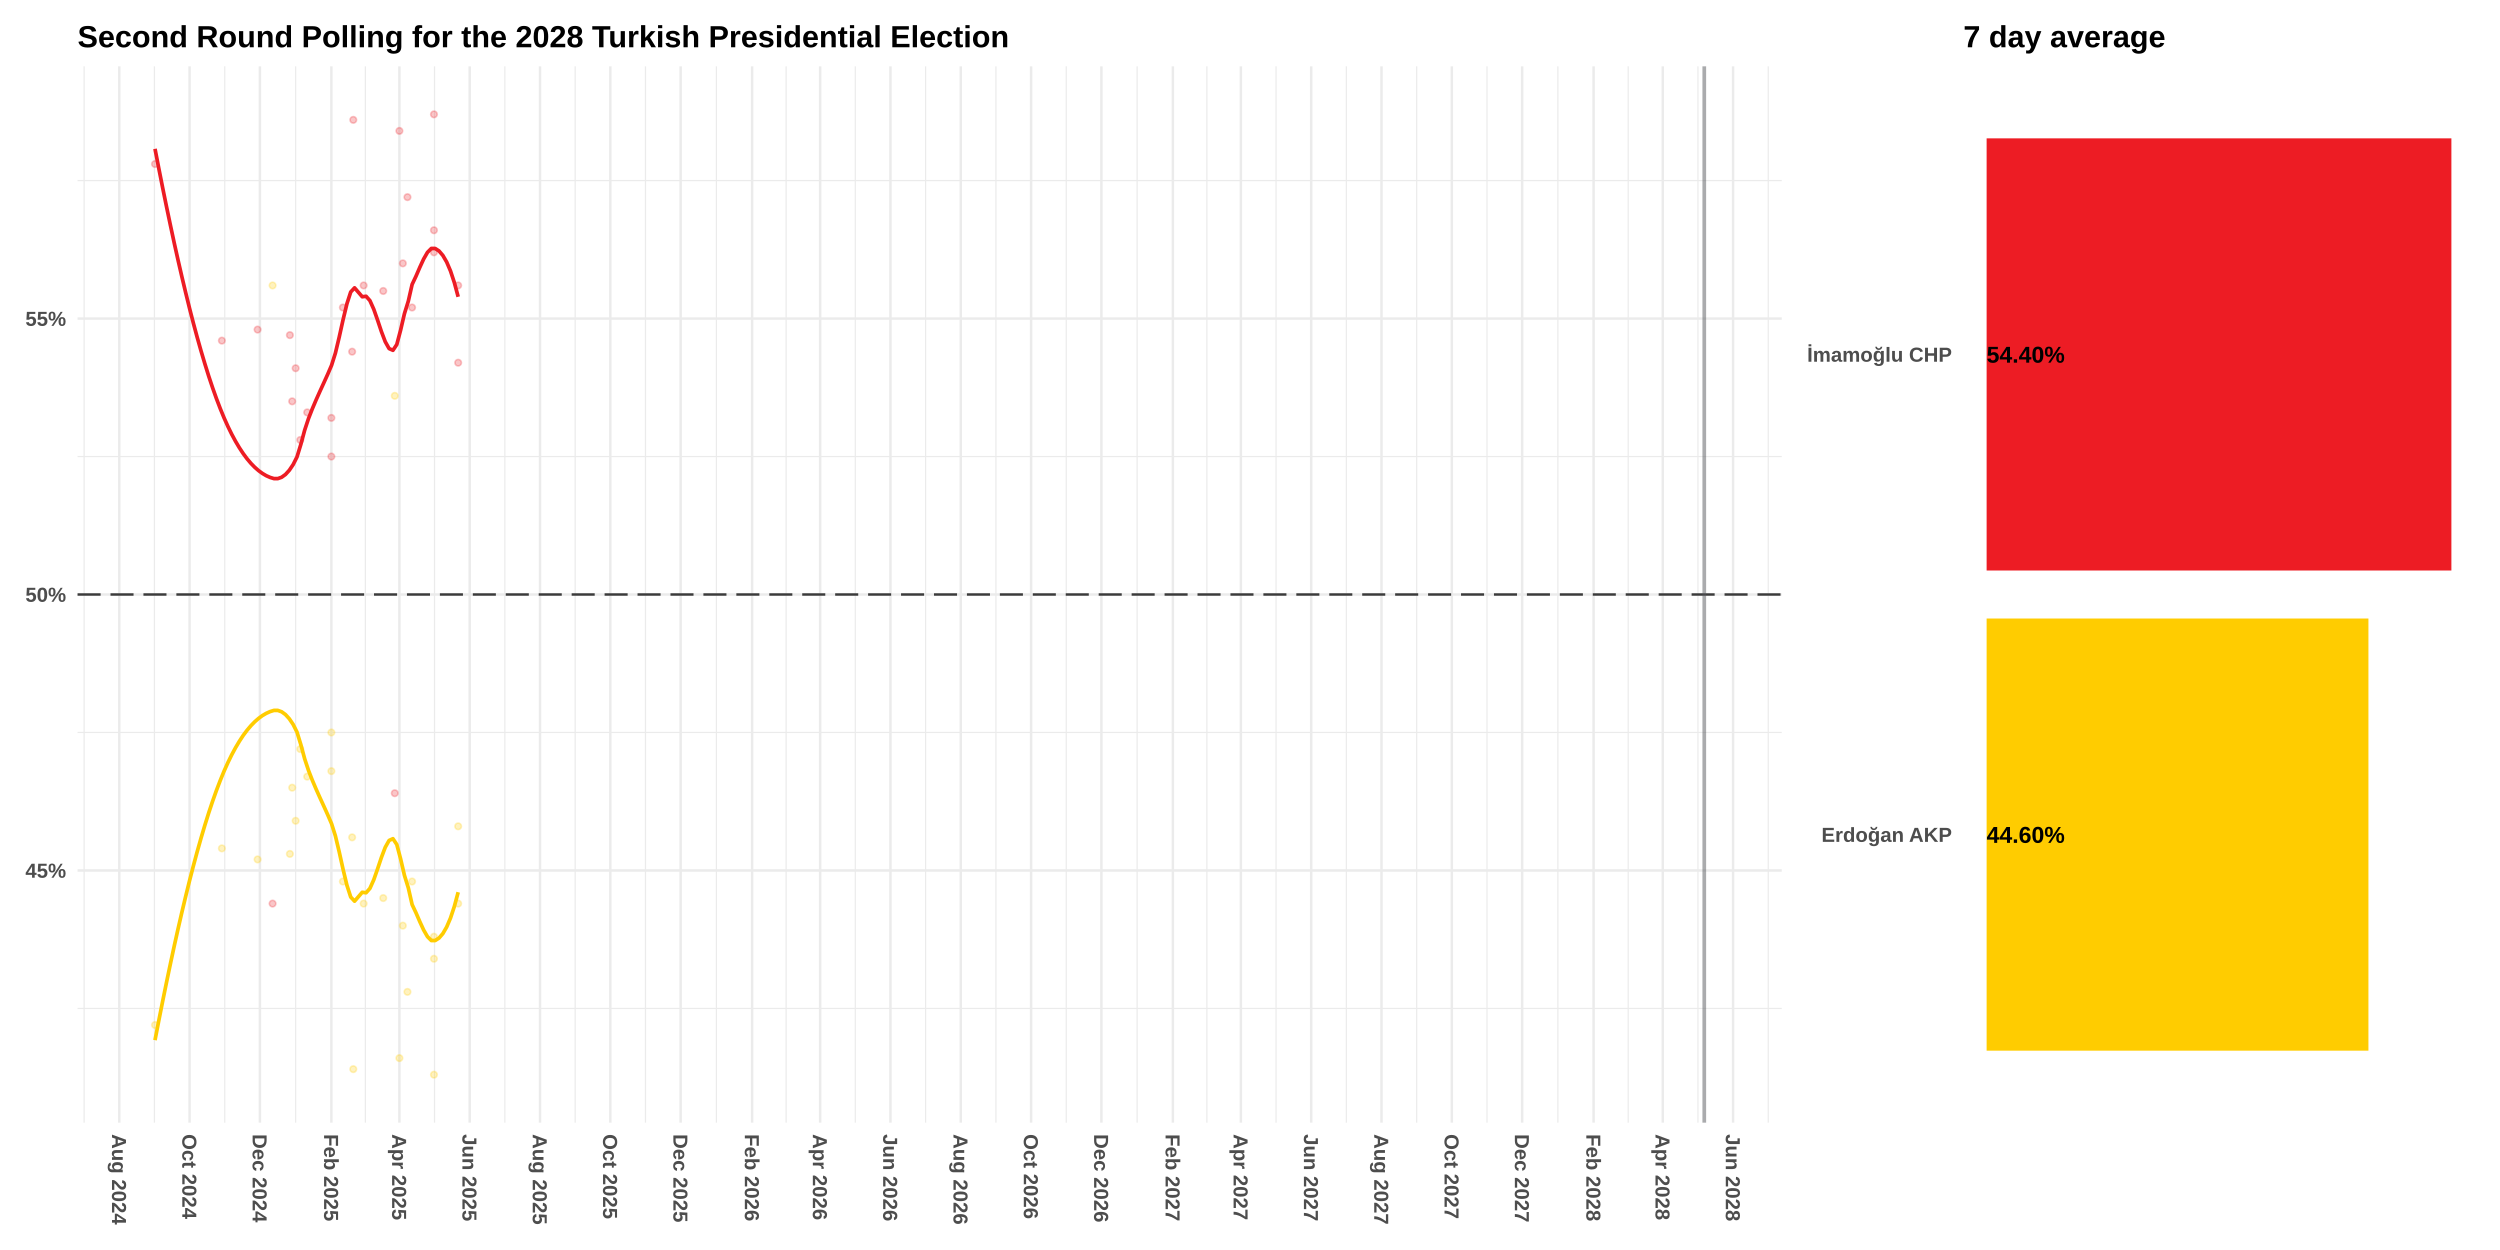
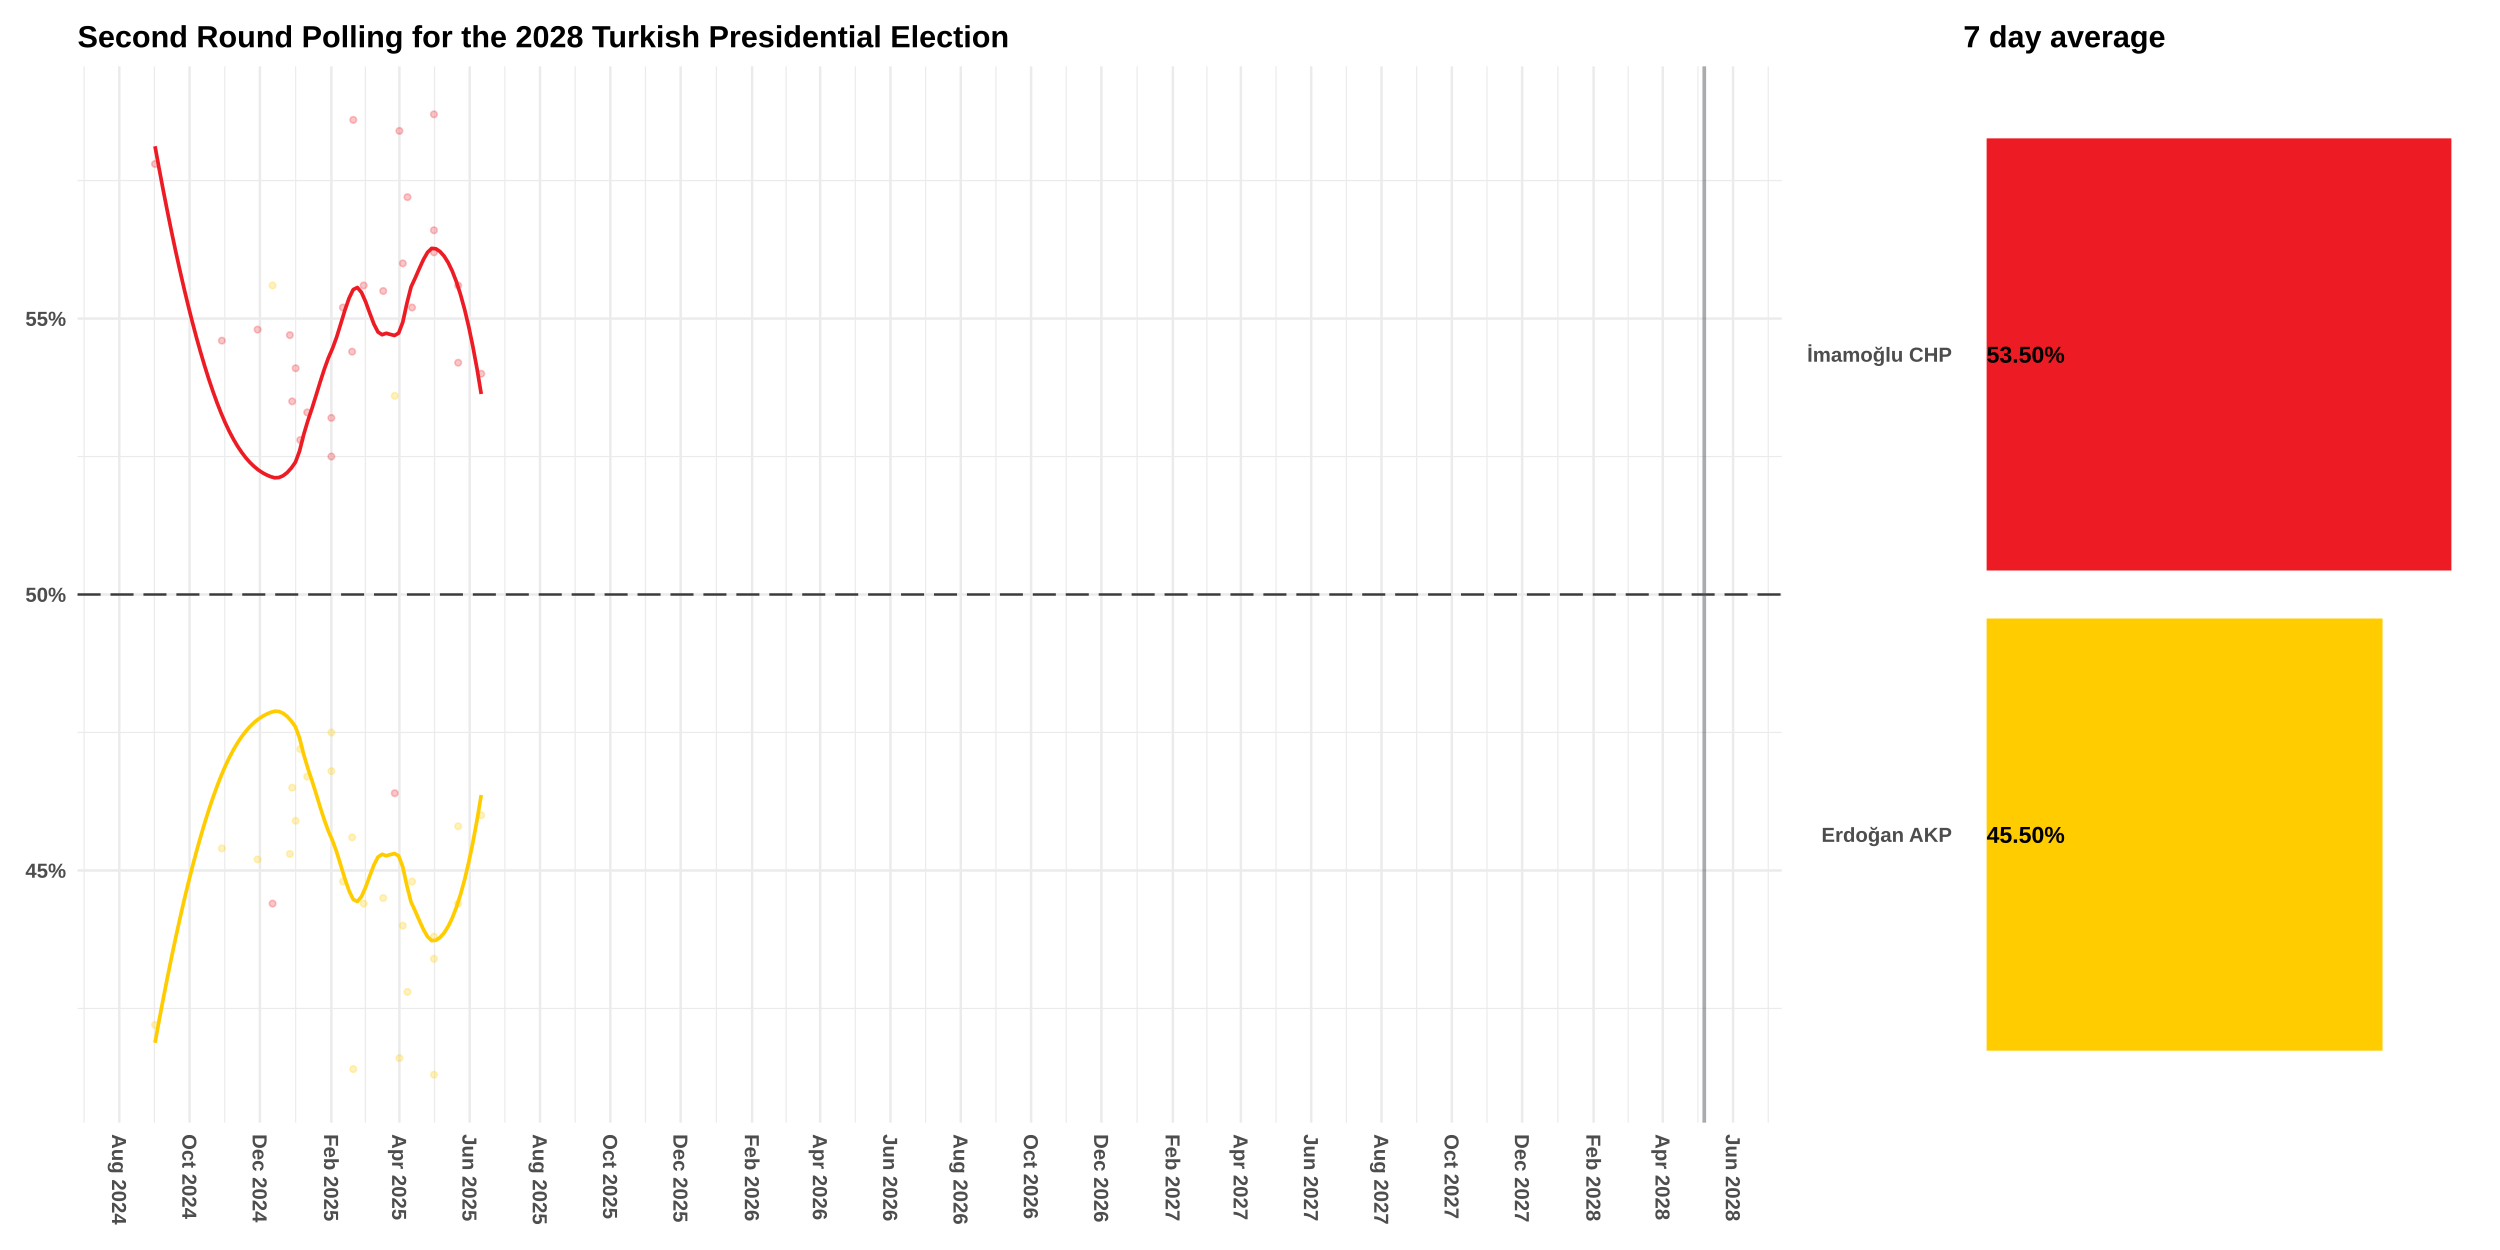
<svg xmlns="http://www.w3.org/2000/svg" width="1080.00pt" height="540.00pt" viewBox="0 0 1080.00 540.00">
  <g class="svglite">
    <defs>
      <style type="text/css">
    line, polyline, polygon, path, rect, circle {
      fill: none;
      stroke: #000000;
      stroke-linecap: round;
      stroke-linejoin: round;
      stroke-miterlimit: 10.00;
    }
    text {
      white-space: pre;
    }
    g.glyphgroup path {
      fill: inherit;
      stroke: none;
    }
  </style>
    </defs>
    <rect width="100%" height="100%" style="stroke: none; fill: #FFFFFF;" />
    <defs>
      <clipPath id="cpMC4wMHwxMDgwLjAwfDAuMDB8NTQwLjAw">
        <rect x="0.00" y="0.00" width="1080.00" height="540.00" />
      </clipPath>
    </defs>
    <g clip-path="url(#cpMC4wMHwxMDgwLjAwfDAuMDB8NTQwLjAw)">
      <rect x="0.00" y="0.00" width="1080.00" height="540.00" style="stroke-width: 1.07; stroke: #FFFFFF; fill: #FFFFFF;" />
    </g>
    <defs>
      <clipPath id="cpMzMuNTB8MTA2OS4wNHwyOC42Nnw0ODUuMDA=">
        <rect x="33.50" y="28.66" width="1035.54" height="456.34" />
      </clipPath>
    </defs>
    <g clip-path="url(#cpMzMuNTB8MTA2OS4wNHwyOC42Nnw0ODUuMDA=)">
</g>
    <g clip-path="url(#cpMC4wMHwxMDgwLjAwfDAuMDB8NTQwLjAw)">
</g>
    <defs>
      <clipPath id="cpNS40OHw3NzUuMTl8NS40OHw1MzQuNTI=">
        <rect x="5.48" y="5.48" width="769.71" height="529.04" />
      </clipPath>
    </defs>
    <g clip-path="url(#cpNS40OHw3NzUuMTl8NS40OHw1MzQuNTI=)">
      <rect x="5.48" y="5.48" width="769.71" height="529.04" style="stroke-width: 1.07; stroke: #FFFFFF; fill: #FFFFFF;" />
    </g>
    <g clip-path="url(#cpMC4wMHwxMDgwLjAwfDAuMDB8NTQwLjAw)">
</g>
    <defs>
      <clipPath id="cpNzc1LjE5fDEwNzQuNTJ8NS40OHw1MzQuNTI=">
        <rect x="775.19" y="5.48" width="299.33" height="529.04" />
      </clipPath>
    </defs>
    <g clip-path="url(#cpNzc1LjE5fDEwNzQuNTJ8NS40OHw1MzQuNTI=)">
      <rect x="775.19" y="5.48" width="299.33" height="529.04" style="stroke-width: 1.07; stroke: #FFFFFF; fill: #FFFFFF;" />
    </g>
    <g clip-path="url(#cpMC4wMHwxMDgwLjAwfDAuMDB8NTQwLjAw)">
</g>
    <defs>
      <clipPath id="cpMzMuNTB8NzY5LjcxfDI4LjY2fDQ4NS4wMA==">
        <rect x="33.50" y="28.66" width="736.21" height="456.34" />
      </clipPath>
    </defs>
    <g clip-path="url(#cpMzMuNTB8NzY5LjcxfDI4LjY2fDQ4NS4wMA==)">
      <rect x="33.50" y="28.66" width="736.21" height="456.34" style="stroke-width: 1.07; stroke: #FFFFFF; fill: #FFFFFF;" />
      <polyline points="33.50,435.65 769.71,435.65 " style="stroke-width: 0.53; stroke: #EBEBEB; stroke-linecap: butt;" />
      <polyline points="33.50,316.43 769.71,316.43 " style="stroke-width: 0.53; stroke: #EBEBEB; stroke-linecap: butt;" />
      <polyline points="33.50,197.22 769.71,197.22 " style="stroke-width: 0.53; stroke: #EBEBEB; stroke-linecap: butt;" />
      <polyline points="33.50,78.01 769.71,78.01 " style="stroke-width: 0.53; stroke: #EBEBEB; stroke-linecap: butt;" />
      <polyline points="36.34,485.00 36.34,28.66 " style="stroke-width: 0.53; stroke: #EBEBEB; stroke-linecap: butt;" />
      <polyline points="66.71,485.00 66.71,28.66 " style="stroke-width: 0.53; stroke: #EBEBEB; stroke-linecap: butt;" />
      <polyline points="97.09,485.00 97.09,28.66 " style="stroke-width: 0.53; stroke: #EBEBEB; stroke-linecap: butt;" />
      <polyline points="127.72,485.00 127.72,28.66 " style="stroke-width: 0.53; stroke: #EBEBEB; stroke-linecap: butt;" />
      <polyline points="157.84,485.00 157.84,28.66 " style="stroke-width: 0.53; stroke: #EBEBEB; stroke-linecap: butt;" />
      <polyline points="187.72,485.00 187.72,28.66 " style="stroke-width: 0.53; stroke: #EBEBEB; stroke-linecap: butt;" />
      <polyline points="218.10,485.00 218.10,28.66 " style="stroke-width: 0.53; stroke: #EBEBEB; stroke-linecap: butt;" />
      <polyline points="248.48,485.00 248.48,28.66 " style="stroke-width: 0.53; stroke: #EBEBEB; stroke-linecap: butt;" />
      <polyline points="278.85,485.00 278.85,28.66 " style="stroke-width: 0.53; stroke: #EBEBEB; stroke-linecap: butt;" />
      <polyline points="309.48,485.00 309.48,28.66 " style="stroke-width: 0.53; stroke: #EBEBEB; stroke-linecap: butt;" />
      <polyline points="339.61,485.00 339.61,28.66 " style="stroke-width: 0.53; stroke: #EBEBEB; stroke-linecap: butt;" />
      <polyline points="369.49,485.00 369.49,28.66 " style="stroke-width: 0.53; stroke: #EBEBEB; stroke-linecap: butt;" />
      <polyline points="399.86,485.00 399.86,28.66 " style="stroke-width: 0.53; stroke: #EBEBEB; stroke-linecap: butt;" />
      <polyline points="430.24,485.00 430.24,28.66 " style="stroke-width: 0.53; stroke: #EBEBEB; stroke-linecap: butt;" />
      <polyline points="460.62,485.00 460.62,28.66 " style="stroke-width: 0.53; stroke: #EBEBEB; stroke-linecap: butt;" />
      <polyline points="491.24,485.00 491.24,28.66 " style="stroke-width: 0.53; stroke: #EBEBEB; stroke-linecap: butt;" />
      <polyline points="521.37,485.00 521.37,28.66 " style="stroke-width: 0.53; stroke: #EBEBEB; stroke-linecap: butt;" />
      <polyline points="551.25,485.00 551.25,28.66 " style="stroke-width: 0.53; stroke: #EBEBEB; stroke-linecap: butt;" />
      <polyline points="581.62,485.00 581.62,28.66 " style="stroke-width: 0.53; stroke: #EBEBEB; stroke-linecap: butt;" />
      <polyline points="612.00,485.00 612.00,28.66 " style="stroke-width: 0.53; stroke: #EBEBEB; stroke-linecap: butt;" />
      <polyline points="642.38,485.00 642.38,28.66 " style="stroke-width: 0.53; stroke: #EBEBEB; stroke-linecap: butt;" />
      <polyline points="673.00,485.00 673.00,28.66 " style="stroke-width: 0.53; stroke: #EBEBEB; stroke-linecap: butt;" />
      <polyline points="703.38,485.00 703.38,28.66 " style="stroke-width: 0.53; stroke: #EBEBEB; stroke-linecap: butt;" />
      <polyline points="733.51,485.00 733.51,28.66 " style="stroke-width: 0.53; stroke: #EBEBEB; stroke-linecap: butt;" />
      <polyline points="763.88,485.00 763.88,28.66 " style="stroke-width: 0.53; stroke: #EBEBEB; stroke-linecap: butt;" />
      <polyline points="33.50,376.04 769.71,376.04 " style="stroke-width: 1.07; stroke: #EBEBEB; stroke-linecap: butt;" />
      <polyline points="33.50,256.83 769.71,256.83 " style="stroke-width: 1.07; stroke: #EBEBEB; stroke-linecap: butt;" />
      <polyline points="33.50,137.62 769.71,137.62 " style="stroke-width: 1.07; stroke: #EBEBEB; stroke-linecap: butt;" />
      <polyline points="51.53,485.00 51.53,28.66 " style="stroke-width: 1.07; stroke: #EBEBEB; stroke-linecap: butt;" />
      <polyline points="81.90,485.00 81.90,28.66 " style="stroke-width: 1.07; stroke: #EBEBEB; stroke-linecap: butt;" />
      <polyline points="112.28,485.00 112.28,28.66 " style="stroke-width: 1.07; stroke: #EBEBEB; stroke-linecap: butt;" />
      <polyline points="143.15,485.00 143.15,28.66 " style="stroke-width: 1.07; stroke: #EBEBEB; stroke-linecap: butt;" />
      <polyline points="172.54,485.00 172.54,28.66 " style="stroke-width: 1.07; stroke: #EBEBEB; stroke-linecap: butt;" />
      <polyline points="202.91,485.00 202.91,28.66 " style="stroke-width: 1.07; stroke: #EBEBEB; stroke-linecap: butt;" />
      <polyline points="233.29,485.00 233.29,28.66 " style="stroke-width: 1.07; stroke: #EBEBEB; stroke-linecap: butt;" />
      <polyline points="263.66,485.00 263.66,28.66 " style="stroke-width: 1.07; stroke: #EBEBEB; stroke-linecap: butt;" />
      <polyline points="294.04,485.00 294.04,28.66 " style="stroke-width: 1.07; stroke: #EBEBEB; stroke-linecap: butt;" />
      <polyline points="324.92,485.00 324.92,28.66 " style="stroke-width: 1.07; stroke: #EBEBEB; stroke-linecap: butt;" />
      <polyline points="354.30,485.00 354.30,28.66 " style="stroke-width: 1.07; stroke: #EBEBEB; stroke-linecap: butt;" />
      <polyline points="384.67,485.00 384.67,28.66 " style="stroke-width: 1.07; stroke: #EBEBEB; stroke-linecap: butt;" />
      <polyline points="415.05,485.00 415.05,28.66 " style="stroke-width: 1.07; stroke: #EBEBEB; stroke-linecap: butt;" />
      <polyline points="445.43,485.00 445.43,28.66 " style="stroke-width: 1.07; stroke: #EBEBEB; stroke-linecap: butt;" />
      <polyline points="475.80,485.00 475.80,28.66 " style="stroke-width: 1.07; stroke: #EBEBEB; stroke-linecap: butt;" />
      <polyline points="506.68,485.00 506.68,28.66 " style="stroke-width: 1.07; stroke: #EBEBEB; stroke-linecap: butt;" />
      <polyline points="536.06,485.00 536.06,28.66 " style="stroke-width: 1.07; stroke: #EBEBEB; stroke-linecap: butt;" />
      <polyline points="566.44,485.00 566.44,28.66 " style="stroke-width: 1.07; stroke: #EBEBEB; stroke-linecap: butt;" />
      <polyline points="596.81,485.00 596.81,28.66 " style="stroke-width: 1.07; stroke: #EBEBEB; stroke-linecap: butt;" />
      <polyline points="627.19,485.00 627.19,28.66 " style="stroke-width: 1.07; stroke: #EBEBEB; stroke-linecap: butt;" />
      <polyline points="657.57,485.00 657.57,28.66 " style="stroke-width: 1.07; stroke: #EBEBEB; stroke-linecap: butt;" />
      <polyline points="688.44,485.00 688.44,28.66 " style="stroke-width: 1.07; stroke: #EBEBEB; stroke-linecap: butt;" />
      <polyline points="718.32,485.00 718.32,28.66 " style="stroke-width: 1.07; stroke: #EBEBEB; stroke-linecap: butt;" />
      <polyline points="748.69,485.00 748.69,28.66 " style="stroke-width: 1.07; stroke: #EBEBEB; stroke-linecap: butt;" />
      <line x1="33.50" y1="256.83" x2="769.71" y2="256.83" style="stroke-width: 1.07; stroke: #000000; stroke-opacity: 0.75; stroke-dasharray: 9.96,4.27; stroke-linecap: butt;" />
+       <circle cx="207.89" cy="161.46" r="1.42" style="stroke-width: 0.71; stroke: #ED1C24; stroke-opacity: 0.25; fill: #ED1C24; fill-opacity: 0.25;" />
      <circle cx="197.93" cy="123.31" r="1.42" style="stroke-width: 0.71; stroke: #ED1C24; stroke-opacity: 0.25; fill: #ED1C24; fill-opacity: 0.25;" />
      <circle cx="197.93" cy="156.69" r="1.42" style="stroke-width: 0.71; stroke: #ED1C24; stroke-opacity: 0.25; fill: #ED1C24; fill-opacity: 0.25;" />
      <circle cx="187.47" cy="49.40" r="1.42" style="stroke-width: 0.71; stroke: #ED1C24; stroke-opacity: 0.25; fill: #ED1C24; fill-opacity: 0.25;" />
      <circle cx="187.47" cy="109.01" r="1.42" style="stroke-width: 0.71; stroke: #ED1C24; stroke-opacity: 0.25; fill: #ED1C24; fill-opacity: 0.25;" />
      <circle cx="187.47" cy="99.47" r="1.42" style="stroke-width: 0.71; stroke: #ED1C24; stroke-opacity: 0.25; fill: #ED1C24; fill-opacity: 0.25;" />
      <circle cx="178.01" cy="132.85" r="1.42" style="stroke-width: 0.71; stroke: #ED1C24; stroke-opacity: 0.25; fill: #ED1C24; fill-opacity: 0.25;" />
      <circle cx="176.02" cy="85.16" r="1.42" style="stroke-width: 0.71; stroke: #ED1C24; stroke-opacity: 0.25; fill: #ED1C24; fill-opacity: 0.25;" />
      <circle cx="174.03" cy="113.77" r="1.42" style="stroke-width: 0.71; stroke: #ED1C24; stroke-opacity: 0.25; fill: #ED1C24; fill-opacity: 0.25;" />
      <circle cx="172.54" cy="56.55" r="1.42" style="stroke-width: 0.71; stroke: #ED1C24; stroke-opacity: 0.25; fill: #ED1C24; fill-opacity: 0.25;" />
      <circle cx="170.54" cy="342.66" r="1.42" style="stroke-width: 0.71; stroke: #ED1C24; stroke-opacity: 0.25; fill: #ED1C24; fill-opacity: 0.25;" />
      <circle cx="165.56" cy="125.70" r="1.42" style="stroke-width: 0.71; stroke: #ED1C24; stroke-opacity: 0.25; fill: #ED1C24; fill-opacity: 0.25;" />
      <circle cx="157.10" cy="123.31" r="1.42" style="stroke-width: 0.71; stroke: #ED1C24; stroke-opacity: 0.25; fill: #ED1C24; fill-opacity: 0.25;" />
      <circle cx="152.62" cy="51.78" r="1.42" style="stroke-width: 0.71; stroke: #ED1C24; stroke-opacity: 0.25; fill: #ED1C24; fill-opacity: 0.25;" />
      <circle cx="152.12" cy="151.92" r="1.42" style="stroke-width: 0.71; stroke: #ED1C24; stroke-opacity: 0.25; fill: #ED1C24; fill-opacity: 0.25;" />
      <circle cx="148.13" cy="132.85" r="1.42" style="stroke-width: 0.71; stroke: #ED1C24; stroke-opacity: 0.25; fill: #ED1C24; fill-opacity: 0.25;" />
      <circle cx="143.15" cy="197.22" r="1.42" style="stroke-width: 0.71; stroke: #ED1C24; stroke-opacity: 0.25; fill: #ED1C24; fill-opacity: 0.25;" />
      <circle cx="143.15" cy="180.53" r="1.42" style="stroke-width: 0.71; stroke: #ED1C24; stroke-opacity: 0.25; fill: #ED1C24; fill-opacity: 0.25;" />
      <circle cx="132.70" cy="178.15" r="1.42" style="stroke-width: 0.71; stroke: #ED1C24; stroke-opacity: 0.25; fill: #ED1C24; fill-opacity: 0.25;" />
      <circle cx="129.71" cy="190.07" r="1.42" style="stroke-width: 0.71; stroke: #ED1C24; stroke-opacity: 0.25; fill: #ED1C24; fill-opacity: 0.25;" />
      <circle cx="127.72" cy="159.07" r="1.42" style="stroke-width: 0.71; stroke: #ED1C24; stroke-opacity: 0.25; fill: #ED1C24; fill-opacity: 0.25;" />
      <circle cx="126.22" cy="173.38" r="1.42" style="stroke-width: 0.71; stroke: #ED1C24; stroke-opacity: 0.25; fill: #ED1C24; fill-opacity: 0.25;" />
      <circle cx="125.23" cy="144.77" r="1.42" style="stroke-width: 0.71; stroke: #ED1C24; stroke-opacity: 0.25; fill: #ED1C24; fill-opacity: 0.25;" />
      <circle cx="117.76" cy="390.35" r="1.42" style="stroke-width: 0.71; stroke: #ED1C24; stroke-opacity: 0.25; fill: #ED1C24; fill-opacity: 0.25;" />
      <circle cx="111.28" cy="142.38" r="1.42" style="stroke-width: 0.71; stroke: #ED1C24; stroke-opacity: 0.25; fill: #ED1C24; fill-opacity: 0.25;" />
      <circle cx="95.85" cy="147.15" r="1.42" style="stroke-width: 0.71; stroke: #ED1C24; stroke-opacity: 0.25; fill: #ED1C24; fill-opacity: 0.25;" />
      <circle cx="66.96" cy="70.86" r="1.42" style="stroke-width: 0.71; stroke: #ED1C24; stroke-opacity: 0.25; fill: #ED1C24; fill-opacity: 0.25;" />
+       <circle cx="207.89" cy="352.20" r="1.42" style="stroke-width: 0.71; stroke: #FFCC00; stroke-opacity: 0.25; fill: #FFCC00; fill-opacity: 0.25;" />
      <circle cx="197.93" cy="390.35" r="1.42" style="stroke-width: 0.71; stroke: #FFCC00; stroke-opacity: 0.25; fill: #FFCC00; fill-opacity: 0.25;" />
      <circle cx="197.93" cy="356.97" r="1.42" style="stroke-width: 0.71; stroke: #FFCC00; stroke-opacity: 0.25; fill: #FFCC00; fill-opacity: 0.25;" />
      <circle cx="187.47" cy="464.26" r="1.42" style="stroke-width: 0.71; stroke: #FFCC00; stroke-opacity: 0.25; fill: #FFCC00; fill-opacity: 0.25;" />
      <circle cx="187.47" cy="404.65" r="1.42" style="stroke-width: 0.71; stroke: #FFCC00; stroke-opacity: 0.25; fill: #FFCC00; fill-opacity: 0.25;" />
      <circle cx="187.47" cy="414.19" r="1.42" style="stroke-width: 0.71; stroke: #FFCC00; stroke-opacity: 0.25; fill: #FFCC00; fill-opacity: 0.25;" />
      <circle cx="178.01" cy="380.81" r="1.42" style="stroke-width: 0.71; stroke: #FFCC00; stroke-opacity: 0.25; fill: #FFCC00; fill-opacity: 0.25;" />
      <circle cx="176.02" cy="428.49" r="1.42" style="stroke-width: 0.71; stroke: #FFCC00; stroke-opacity: 0.25; fill: #FFCC00; fill-opacity: 0.25;" />
      <circle cx="174.03" cy="399.88" r="1.42" style="stroke-width: 0.71; stroke: #FFCC00; stroke-opacity: 0.25; fill: #FFCC00; fill-opacity: 0.25;" />
      <circle cx="172.54" cy="457.10" r="1.42" style="stroke-width: 0.71; stroke: #FFCC00; stroke-opacity: 0.25; fill: #FFCC00; fill-opacity: 0.25;" />
      <circle cx="170.54" cy="171.00" r="1.42" style="stroke-width: 0.71; stroke: #FFCC00; stroke-opacity: 0.25; fill: #FFCC00; fill-opacity: 0.25;" />
      <circle cx="165.56" cy="387.96" r="1.42" style="stroke-width: 0.71; stroke: #FFCC00; stroke-opacity: 0.25; fill: #FFCC00; fill-opacity: 0.25;" />
      <circle cx="157.10" cy="390.35" r="1.42" style="stroke-width: 0.71; stroke: #FFCC00; stroke-opacity: 0.25; fill: #FFCC00; fill-opacity: 0.25;" />
      <circle cx="152.62" cy="461.87" r="1.42" style="stroke-width: 0.71; stroke: #FFCC00; stroke-opacity: 0.25; fill: #FFCC00; fill-opacity: 0.25;" />
      <circle cx="152.12" cy="361.74" r="1.42" style="stroke-width: 0.71; stroke: #FFCC00; stroke-opacity: 0.25; fill: #FFCC00; fill-opacity: 0.25;" />
      <circle cx="148.13" cy="380.81" r="1.42" style="stroke-width: 0.71; stroke: #FFCC00; stroke-opacity: 0.25; fill: #FFCC00; fill-opacity: 0.25;" />
      <circle cx="143.15" cy="316.43" r="1.42" style="stroke-width: 0.71; stroke: #FFCC00; stroke-opacity: 0.25; fill: #FFCC00; fill-opacity: 0.25;" />
      <circle cx="143.15" cy="333.12" r="1.42" style="stroke-width: 0.71; stroke: #FFCC00; stroke-opacity: 0.25; fill: #FFCC00; fill-opacity: 0.25;" />
      <circle cx="132.70" cy="335.51" r="1.42" style="stroke-width: 0.71; stroke: #FFCC00; stroke-opacity: 0.25; fill: #FFCC00; fill-opacity: 0.25;" />
      <circle cx="129.71" cy="323.59" r="1.42" style="stroke-width: 0.71; stroke: #FFCC00; stroke-opacity: 0.25; fill: #FFCC00; fill-opacity: 0.25;" />
      <circle cx="127.72" cy="354.58" r="1.42" style="stroke-width: 0.71; stroke: #FFCC00; stroke-opacity: 0.25; fill: #FFCC00; fill-opacity: 0.25;" />
      <circle cx="126.22" cy="340.28" r="1.42" style="stroke-width: 0.71; stroke: #FFCC00; stroke-opacity: 0.25; fill: #FFCC00; fill-opacity: 0.25;" />
      <circle cx="125.23" cy="368.89" r="1.42" style="stroke-width: 0.71; stroke: #FFCC00; stroke-opacity: 0.25; fill: #FFCC00; fill-opacity: 0.25;" />
      <circle cx="117.76" cy="123.31" r="1.42" style="stroke-width: 0.71; stroke: #FFCC00; stroke-opacity: 0.25; fill: #FFCC00; fill-opacity: 0.25;" />
      <circle cx="111.28" cy="371.27" r="1.42" style="stroke-width: 0.71; stroke: #FFCC00; stroke-opacity: 0.25; fill: #FFCC00; fill-opacity: 0.25;" />
      <circle cx="95.85" cy="366.50" r="1.42" style="stroke-width: 0.71; stroke: #FFCC00; stroke-opacity: 0.25; fill: #FFCC00; fill-opacity: 0.25;" />
      <circle cx="66.96" cy="442.80" r="1.42" style="stroke-width: 0.71; stroke: #FFCC00; stroke-opacity: 0.25; fill: #FFCC00; fill-opacity: 0.25;" />
-       <polyline points="66.96,64.30 68.62,72.85 70.28,81.19 71.94,89.32 73.60,97.23 75.25,104.91 76.91,112.35 78.57,119.55 80.23,126.50 81.88,133.19 83.54,139.62 85.20,145.77 86.86,151.64 88.52,157.22 90.17,162.51 91.83,167.49 93.49,172.16 95.15,176.51 96.80,180.53 98.46,184.23 100.12,187.62 101.78,190.70 103.44,193.49 105.09,195.99 106.75,198.22 108.41,200.18 110.07,201.88 111.73,203.33 113.38,204.53 115.04,205.51 116.70,206.25 118.36,206.76 120.01,206.76 121.67,206.17 123.33,204.97 124.99,203.14 126.65,200.68 128.30,197.39 129.96,191.99 131.62,185.82 133.28,180.80 134.93,176.58 136.59,172.68 138.25,168.97 139.91,165.34 141.57,161.68 143.22,157.85 144.88,152.58 146.54,145.62 148.20,138.14 149.86,131.26 151.51,126.14 153.17,124.35 154.83,126.27 156.49,128.20 158.14,127.99 159.80,129.86 161.46,133.58 163.12,138.31 164.78,143.27 166.43,147.63 168.09,150.59 169.75,151.33 171.41,148.84 173.06,142.62 174.72,135.49 176.38,130.14 178.04,122.86 179.70,119.33 181.35,115.51 183.01,111.91 184.67,109.01 186.33,107.34 187.98,107.34 189.64,108.40 191.30,110.33 192.96,113.19 194.62,117.07 196.27,122.06 197.93,128.22 " style="stroke-width: 1.60; stroke: #ED1C24; stroke-linecap: butt;" />
-       <polyline points="66.96,449.35 68.62,440.81 70.28,432.47 71.94,424.34 73.60,416.43 75.25,408.75 76.91,401.31 78.57,394.10 80.23,387.15 81.88,380.46 83.54,374.04 85.20,367.88 86.86,362.01 88.52,356.43 90.17,351.15 91.83,346.17 93.49,341.50 95.15,337.15 96.80,333.13 98.46,329.43 100.12,326.04 101.78,322.96 103.44,320.17 105.09,317.66 106.75,315.44 108.41,313.48 110.07,311.78 111.73,310.33 113.38,309.12 115.04,308.15 116.70,307.40 118.36,306.89 120.01,306.89 121.67,307.49 123.33,308.69 124.99,310.52 126.65,312.98 128.30,316.27 129.96,321.67 131.62,327.83 133.28,332.85 134.93,337.08 136.59,340.98 138.25,344.69 139.91,348.31 141.57,351.98 143.22,355.81 144.88,361.08 146.54,368.03 148.20,375.52 149.86,382.40 151.51,387.52 153.17,389.31 154.83,387.38 156.49,385.46 158.14,385.67 159.80,383.79 161.46,380.08 163.12,375.34 164.78,370.39 166.43,366.03 168.09,363.07 169.75,362.32 171.41,364.82 173.06,371.04 174.72,378.17 176.38,383.51 178.04,390.80 179.70,394.32 181.35,398.14 183.01,401.75 184.67,404.64 186.33,406.31 187.98,406.32 189.64,405.25 191.30,403.33 192.96,400.47 194.62,396.59 196.27,391.60 197.93,385.43 " style="stroke-width: 1.60; stroke: #FFCC00; stroke-linecap: butt;" />
+       <polyline points="66.96,63.18 68.75,72.88 70.53,82.27 72.32,91.34 74.10,100.08 75.88,108.50 77.67,116.59 79.45,124.35 81.24,131.76 83.02,138.84 84.80,145.57 86.59,151.95 88.37,157.97 90.15,163.64 91.94,168.94 93.72,173.88 95.51,178.45 97.29,182.63 99.07,186.40 100.86,189.78 102.64,192.79 104.43,195.45 106.21,197.78 107.99,199.80 109.78,201.52 111.56,202.98 113.35,204.18 115.13,205.15 116.91,205.91 118.70,206.41 120.48,206.30 122.26,205.54 124.05,204.17 125.83,202.21 127.62,199.68 129.40,194.88 131.18,187.81 132.97,181.82 134.75,176.51 136.54,170.79 138.32,165.00 140.10,159.47 141.89,154.55 143.67,150.45 145.46,145.53 147.24,139.77 149.02,133.93 150.81,128.79 152.59,125.09 154.37,124.20 156.16,126.31 157.94,130.34 159.73,135.24 161.51,139.96 163.29,143.43 165.08,144.59 166.86,143.97 168.65,144.47 170.43,144.92 172.21,143.91 174.00,139.18 175.78,131.04 177.57,123.97 179.35,120.12 181.13,116.04 182.92,112.13 184.70,109.01 186.48,107.30 188.27,107.46 190.05,108.63 191.84,110.62 193.62,113.45 195.40,117.16 197.19,121.78 198.97,127.33 200.76,133.85 202.54,141.36 204.32,149.91 206.11,159.51 207.89,170.21 " style="stroke-width: 1.60; stroke: #ED1C24; stroke-linecap: butt;" />
+       <polyline points="66.96,450.48 68.75,440.78 70.53,431.39 72.32,422.32 74.10,413.57 75.88,405.15 77.67,397.07 79.45,389.31 81.24,381.89 83.02,374.82 84.80,368.09 86.59,361.71 88.37,355.69 90.15,350.02 91.94,344.72 93.72,339.78 95.51,335.21 97.29,331.02 99.07,327.25 100.86,323.87 102.64,320.86 104.43,318.20 106.21,315.88 107.99,313.86 109.78,312.14 111.56,310.68 113.35,309.48 115.13,308.51 116.91,307.75 118.70,307.25 120.48,307.36 122.26,308.11 124.05,309.48 125.83,311.45 127.62,313.97 129.40,318.78 131.18,325.85 132.97,331.84 134.75,337.15 136.54,342.86 138.32,348.66 140.10,354.18 141.89,359.10 143.67,363.21 145.46,368.13 147.24,373.89 149.02,379.72 150.81,384.87 152.59,388.56 154.37,389.45 156.16,387.35 157.94,383.32 159.73,378.41 161.51,373.70 163.29,370.23 165.08,369.06 166.86,369.69 168.65,369.18 170.43,368.73 172.21,369.75 174.00,374.47 175.78,382.62 177.57,389.68 179.35,393.54 181.13,397.62 182.92,401.53 184.70,404.65 186.48,406.36 188.27,406.20 190.05,405.03 191.84,403.04 193.62,400.21 195.40,396.50 197.19,391.88 198.97,386.33 200.76,379.81 202.54,372.29 204.32,363.75 206.11,354.14 207.89,343.45 " style="stroke-width: 1.60; stroke: #FFCC00; stroke-linecap: butt;" />
      <line x1="736.25" y1="485.00" x2="736.25" y2="28.66" style="stroke-width: 1.60; stroke: #56595C; stroke-opacity: 0.50; stroke-linecap: butt;" />
    </g>
    <g clip-path="url(#cpMC4wMHwxMDgwLjAwfDAuMDB8NTQwLjAw)">
      <text x="28.57" y="379.19" text-anchor="end" style="font-size: 8.80px; font-weight: bold;fill: #4D4D4D; font-family: &quot;Arial&quot;;" textLength="17.61px" lengthAdjust="spacingAndGlyphs">45%</text>
      <text x="28.57" y="259.98" text-anchor="end" style="font-size: 8.80px; font-weight: bold;fill: #4D4D4D; font-family: &quot;Arial&quot;;" textLength="17.61px" lengthAdjust="spacingAndGlyphs">50%</text>
      <text x="28.57" y="140.77" text-anchor="end" style="font-size: 8.80px; font-weight: bold;fill: #4D4D4D; font-family: &quot;Arial&quot;;" textLength="17.61px" lengthAdjust="spacingAndGlyphs">55%</text>
      <text transform="translate(48.38,489.93) rotate(-270)" style="font-size: 8.80px; font-weight: bold;fill: #4D4D4D; font-family: &quot;Arial&quot;;" textLength="39.11px" lengthAdjust="spacingAndGlyphs">Aug 2024</text>
      <text transform="translate(78.75,489.93) rotate(-270)" style="font-size: 8.80px; font-weight: bold;fill: #4D4D4D; font-family: &quot;Arial&quot;;" textLength="36.66px" lengthAdjust="spacingAndGlyphs">Oct 2024</text>
      <text transform="translate(109.13,489.93) rotate(-270)" style="font-size: 8.80px; font-weight: bold;fill: #4D4D4D; font-family: &quot;Arial&quot;;" textLength="38.14px" lengthAdjust="spacingAndGlyphs">Dec 2024</text>
      <text transform="translate(140.00,489.93) rotate(-270)" style="font-size: 8.80px; font-weight: bold;fill: #4D4D4D; font-family: &quot;Arial&quot;;" textLength="37.64px" lengthAdjust="spacingAndGlyphs">Feb 2025</text>
      <text transform="translate(169.39,489.93) rotate(-270)" style="font-size: 8.80px; font-weight: bold;fill: #4D4D4D; font-family: &quot;Arial&quot;;" textLength="37.16px" lengthAdjust="spacingAndGlyphs">Apr 2025</text>
      <text transform="translate(199.76,489.93) rotate(-270)" style="font-size: 8.80px; font-weight: bold;fill: #4D4D4D; font-family: &quot;Arial&quot;;" textLength="37.64px" lengthAdjust="spacingAndGlyphs">Jun 2025</text>
      <text transform="translate(230.14,489.93) rotate(-270)" style="font-size: 8.80px; font-weight: bold;fill: #4D4D4D; font-family: &quot;Arial&quot;;" textLength="39.11px" lengthAdjust="spacingAndGlyphs">Aug 2025</text>
      <text transform="translate(260.51,489.93) rotate(-270)" style="font-size: 8.80px; font-weight: bold;fill: #4D4D4D; font-family: &quot;Arial&quot;;" textLength="36.66px" lengthAdjust="spacingAndGlyphs">Oct 2025</text>
      <text transform="translate(290.89,489.93) rotate(-270)" style="font-size: 8.80px; font-weight: bold;fill: #4D4D4D; font-family: &quot;Arial&quot;;" textLength="38.14px" lengthAdjust="spacingAndGlyphs">Dec 2025</text>
      <text transform="translate(321.77,489.93) rotate(-270)" style="font-size: 8.80px; font-weight: bold;fill: #4D4D4D; font-family: &quot;Arial&quot;;" textLength="37.64px" lengthAdjust="spacingAndGlyphs">Feb 2026</text>
      <text transform="translate(351.15,489.93) rotate(-270)" style="font-size: 8.80px; font-weight: bold;fill: #4D4D4D; font-family: &quot;Arial&quot;;" textLength="37.16px" lengthAdjust="spacingAndGlyphs">Apr 2026</text>
      <text transform="translate(381.52,489.93) rotate(-270)" style="font-size: 8.80px; font-weight: bold;fill: #4D4D4D; font-family: &quot;Arial&quot;;" textLength="37.64px" lengthAdjust="spacingAndGlyphs">Jun 2026</text>
      <text transform="translate(411.90,489.93) rotate(-270)" style="font-size: 8.80px; font-weight: bold;fill: #4D4D4D; font-family: &quot;Arial&quot;;" textLength="39.11px" lengthAdjust="spacingAndGlyphs">Aug 2026</text>
      <text transform="translate(442.28,489.93) rotate(-270)" style="font-size: 8.80px; font-weight: bold;fill: #4D4D4D; font-family: &quot;Arial&quot;;" textLength="36.66px" lengthAdjust="spacingAndGlyphs">Oct 2026</text>
      <text transform="translate(472.65,489.93) rotate(-270)" style="font-size: 8.80px; font-weight: bold;fill: #4D4D4D; font-family: &quot;Arial&quot;;" textLength="38.14px" lengthAdjust="spacingAndGlyphs">Dec 2026</text>
      <text transform="translate(503.53,489.93) rotate(-270)" style="font-size: 8.80px; font-weight: bold;fill: #4D4D4D; font-family: &quot;Arial&quot;;" textLength="37.64px" lengthAdjust="spacingAndGlyphs">Feb 2027</text>
      <text transform="translate(532.91,489.93) rotate(-270)" style="font-size: 8.80px; font-weight: bold;fill: #4D4D4D; font-family: &quot;Arial&quot;;" textLength="37.16px" lengthAdjust="spacingAndGlyphs">Apr 2027</text>
      <text transform="translate(563.29,489.93) rotate(-270)" style="font-size: 8.80px; font-weight: bold;fill: #4D4D4D; font-family: &quot;Arial&quot;;" textLength="37.64px" lengthAdjust="spacingAndGlyphs">Jun 2027</text>
      <text transform="translate(593.66,489.93) rotate(-270)" style="font-size: 8.80px; font-weight: bold;fill: #4D4D4D; font-family: &quot;Arial&quot;;" textLength="39.11px" lengthAdjust="spacingAndGlyphs">Aug 2027</text>
      <text transform="translate(624.04,489.93) rotate(-270)" style="font-size: 8.80px; font-weight: bold;fill: #4D4D4D; font-family: &quot;Arial&quot;;" textLength="36.66px" lengthAdjust="spacingAndGlyphs">Oct 2027</text>
      <text transform="translate(654.42,489.93) rotate(-270)" style="font-size: 8.80px; font-weight: bold;fill: #4D4D4D; font-family: &quot;Arial&quot;;" textLength="38.14px" lengthAdjust="spacingAndGlyphs">Dec 2027</text>
      <text transform="translate(685.29,489.93) rotate(-270)" style="font-size: 8.80px; font-weight: bold;fill: #4D4D4D; font-family: &quot;Arial&quot;;" textLength="37.64px" lengthAdjust="spacingAndGlyphs">Feb 2028</text>
      <text transform="translate(715.17,489.93) rotate(-270)" style="font-size: 8.80px; font-weight: bold;fill: #4D4D4D; font-family: &quot;Arial&quot;;" textLength="37.16px" lengthAdjust="spacingAndGlyphs">Apr 2028</text>
      <text transform="translate(745.54,489.93) rotate(-270)" style="font-size: 8.80px; font-weight: bold;fill: #4D4D4D; font-family: &quot;Arial&quot;;" textLength="37.64px" lengthAdjust="spacingAndGlyphs">Jun 2028</text>
      <text x="33.50" y="20.41" style="font-size: 13.20px; font-weight: bold; font-family: &quot;Arial&quot;;" textLength="401.94px" lengthAdjust="spacingAndGlyphs">Second Round Polling for the 2028 Turkish Presidential Election</text>
    </g>
    <defs>
      <clipPath id="cpODQ4LjE4fDEwNjkuMDR8MjguNjZ8NDg1LjAw">
        <rect x="848.18" y="28.66" width="220.86" height="456.34" />
      </clipPath>
    </defs>
    <g clip-path="url(#cpODQ4LjE4fDEwNjkuMDR8MjguNjZ8NDg1LjAw)">
      <rect x="848.18" y="28.66" width="220.86" height="456.34" style="stroke-width: 1.07; stroke: #FFFFFF; fill: #FFFFFF;" />
      <rect x="858.22" y="59.77" width="200.78" height="186.69" style="stroke-width: 1.07; stroke: none; stroke-linecap: butt; stroke-linejoin: miter; fill: #ED1C24;" />
-       <rect x="858.22" y="267.20" width="164.94" height="186.69" style="stroke-width: 1.07; stroke: none; stroke-linecap: butt; stroke-linejoin: miter; fill: #FFCC00;" />
-       <text x="858.22" y="156.68" style="font-size: 9.96px; font-weight: bold; font-family: &quot;Arial&quot;;" textLength="33.73px" lengthAdjust="spacingAndGlyphs">54.40%</text>
-       <text x="858.22" y="364.11" style="font-size: 9.96px; font-weight: bold; font-family: &quot;Arial&quot;;" textLength="33.73px" lengthAdjust="spacingAndGlyphs">44.60%</text>
+       <rect x="858.22" y="267.20" width="171.04" height="186.69" style="stroke-width: 1.07; stroke: none; stroke-linecap: butt; stroke-linejoin: miter; fill: #FFCC00;" />
+       <text x="858.22" y="156.68" style="font-size: 9.96px; font-weight: bold; font-family: &quot;Arial&quot;;" textLength="33.73px" lengthAdjust="spacingAndGlyphs">53.50%</text>
+       <text x="858.22" y="364.11" style="font-size: 9.96px; font-weight: bold; font-family: &quot;Arial&quot;;" textLength="33.73px" lengthAdjust="spacingAndGlyphs">45.50%</text>
    </g>
    <g clip-path="url(#cpMC4wMHwxMDgwLjAwfDAuMDB8NTQwLjAw)">
      <text x="843.25" y="363.69" text-anchor="end" style="font-size: 8.80px; font-weight: bold;fill: #4D4D4D; font-family: &quot;Arial&quot;;" textLength="56.39px" lengthAdjust="spacingAndGlyphs">Erdoğan AKP</text>
      <text x="843.25" y="156.26" text-anchor="end" style="font-size: 8.80px; font-weight: bold;fill: #4D4D4D; font-family: &quot;Arial&quot;;" textLength="62.58px" lengthAdjust="spacingAndGlyphs">İmamoğlu CHP</text>
      <text x="848.18" y="20.41" style="font-size: 13.20px; font-weight: bold; font-family: &quot;Arial&quot;;" textLength="87.19px" lengthAdjust="spacingAndGlyphs">7 day average</text>
    </g>
  </g>
</svg>
